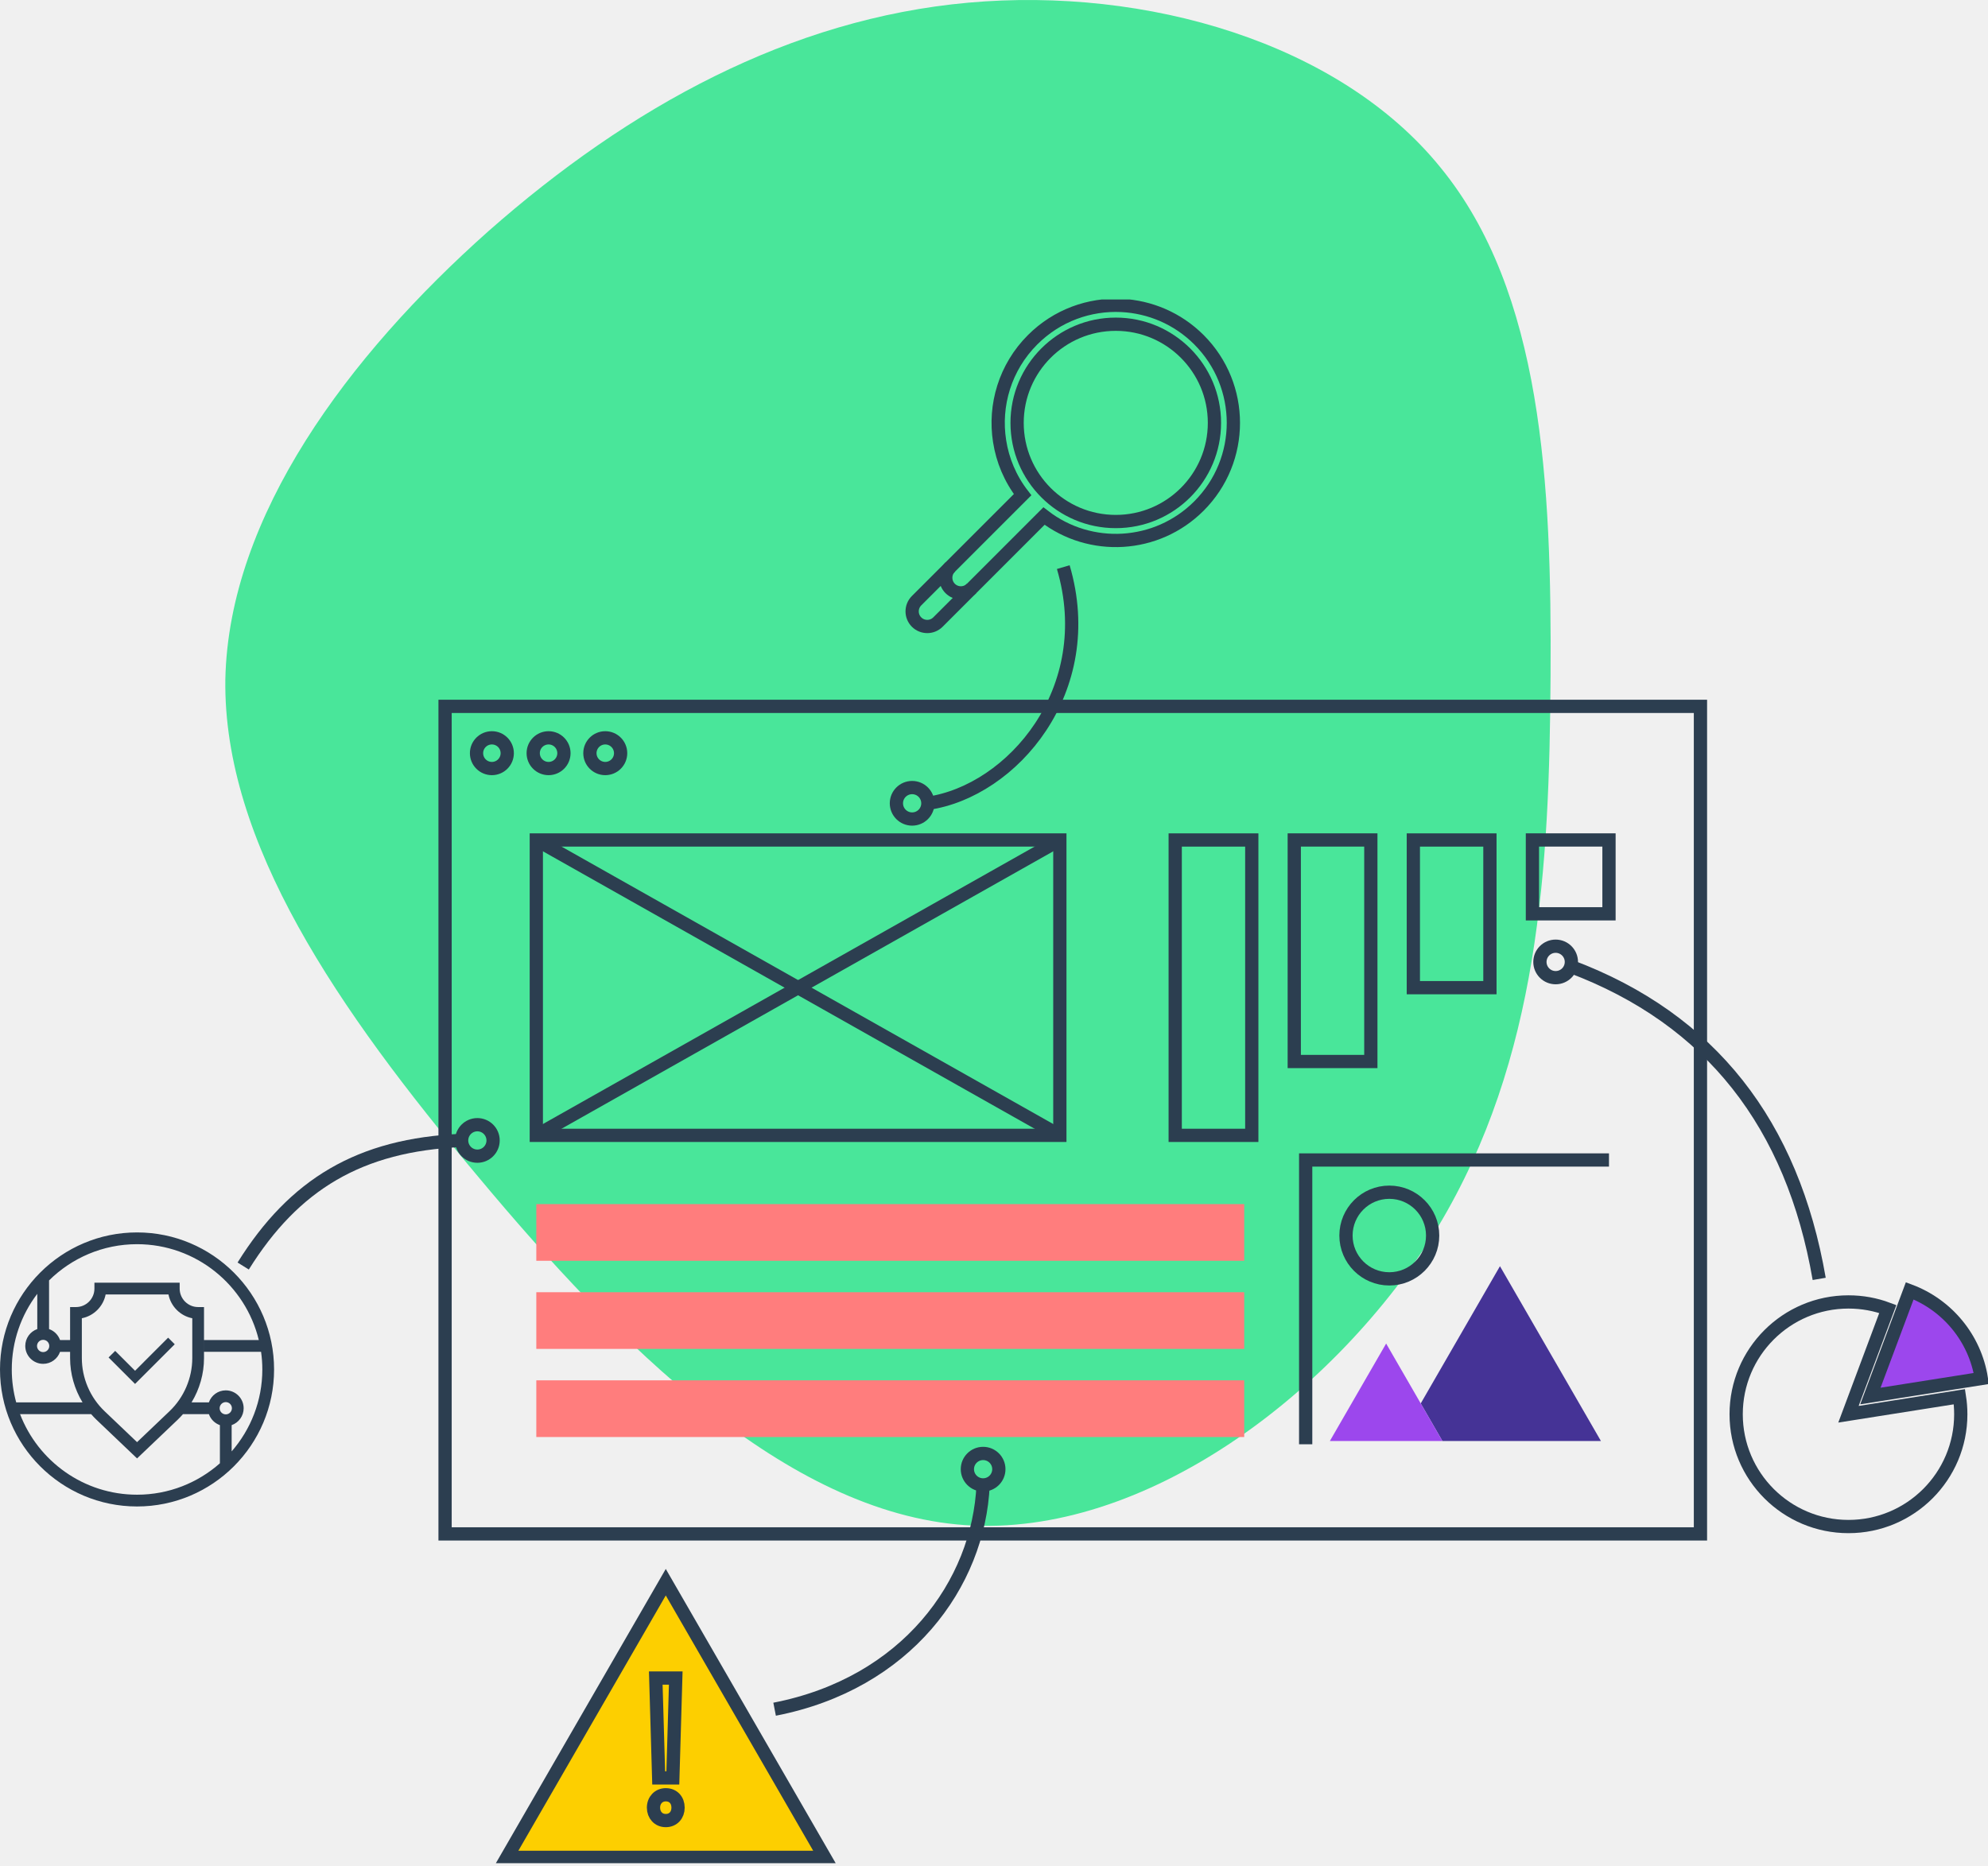
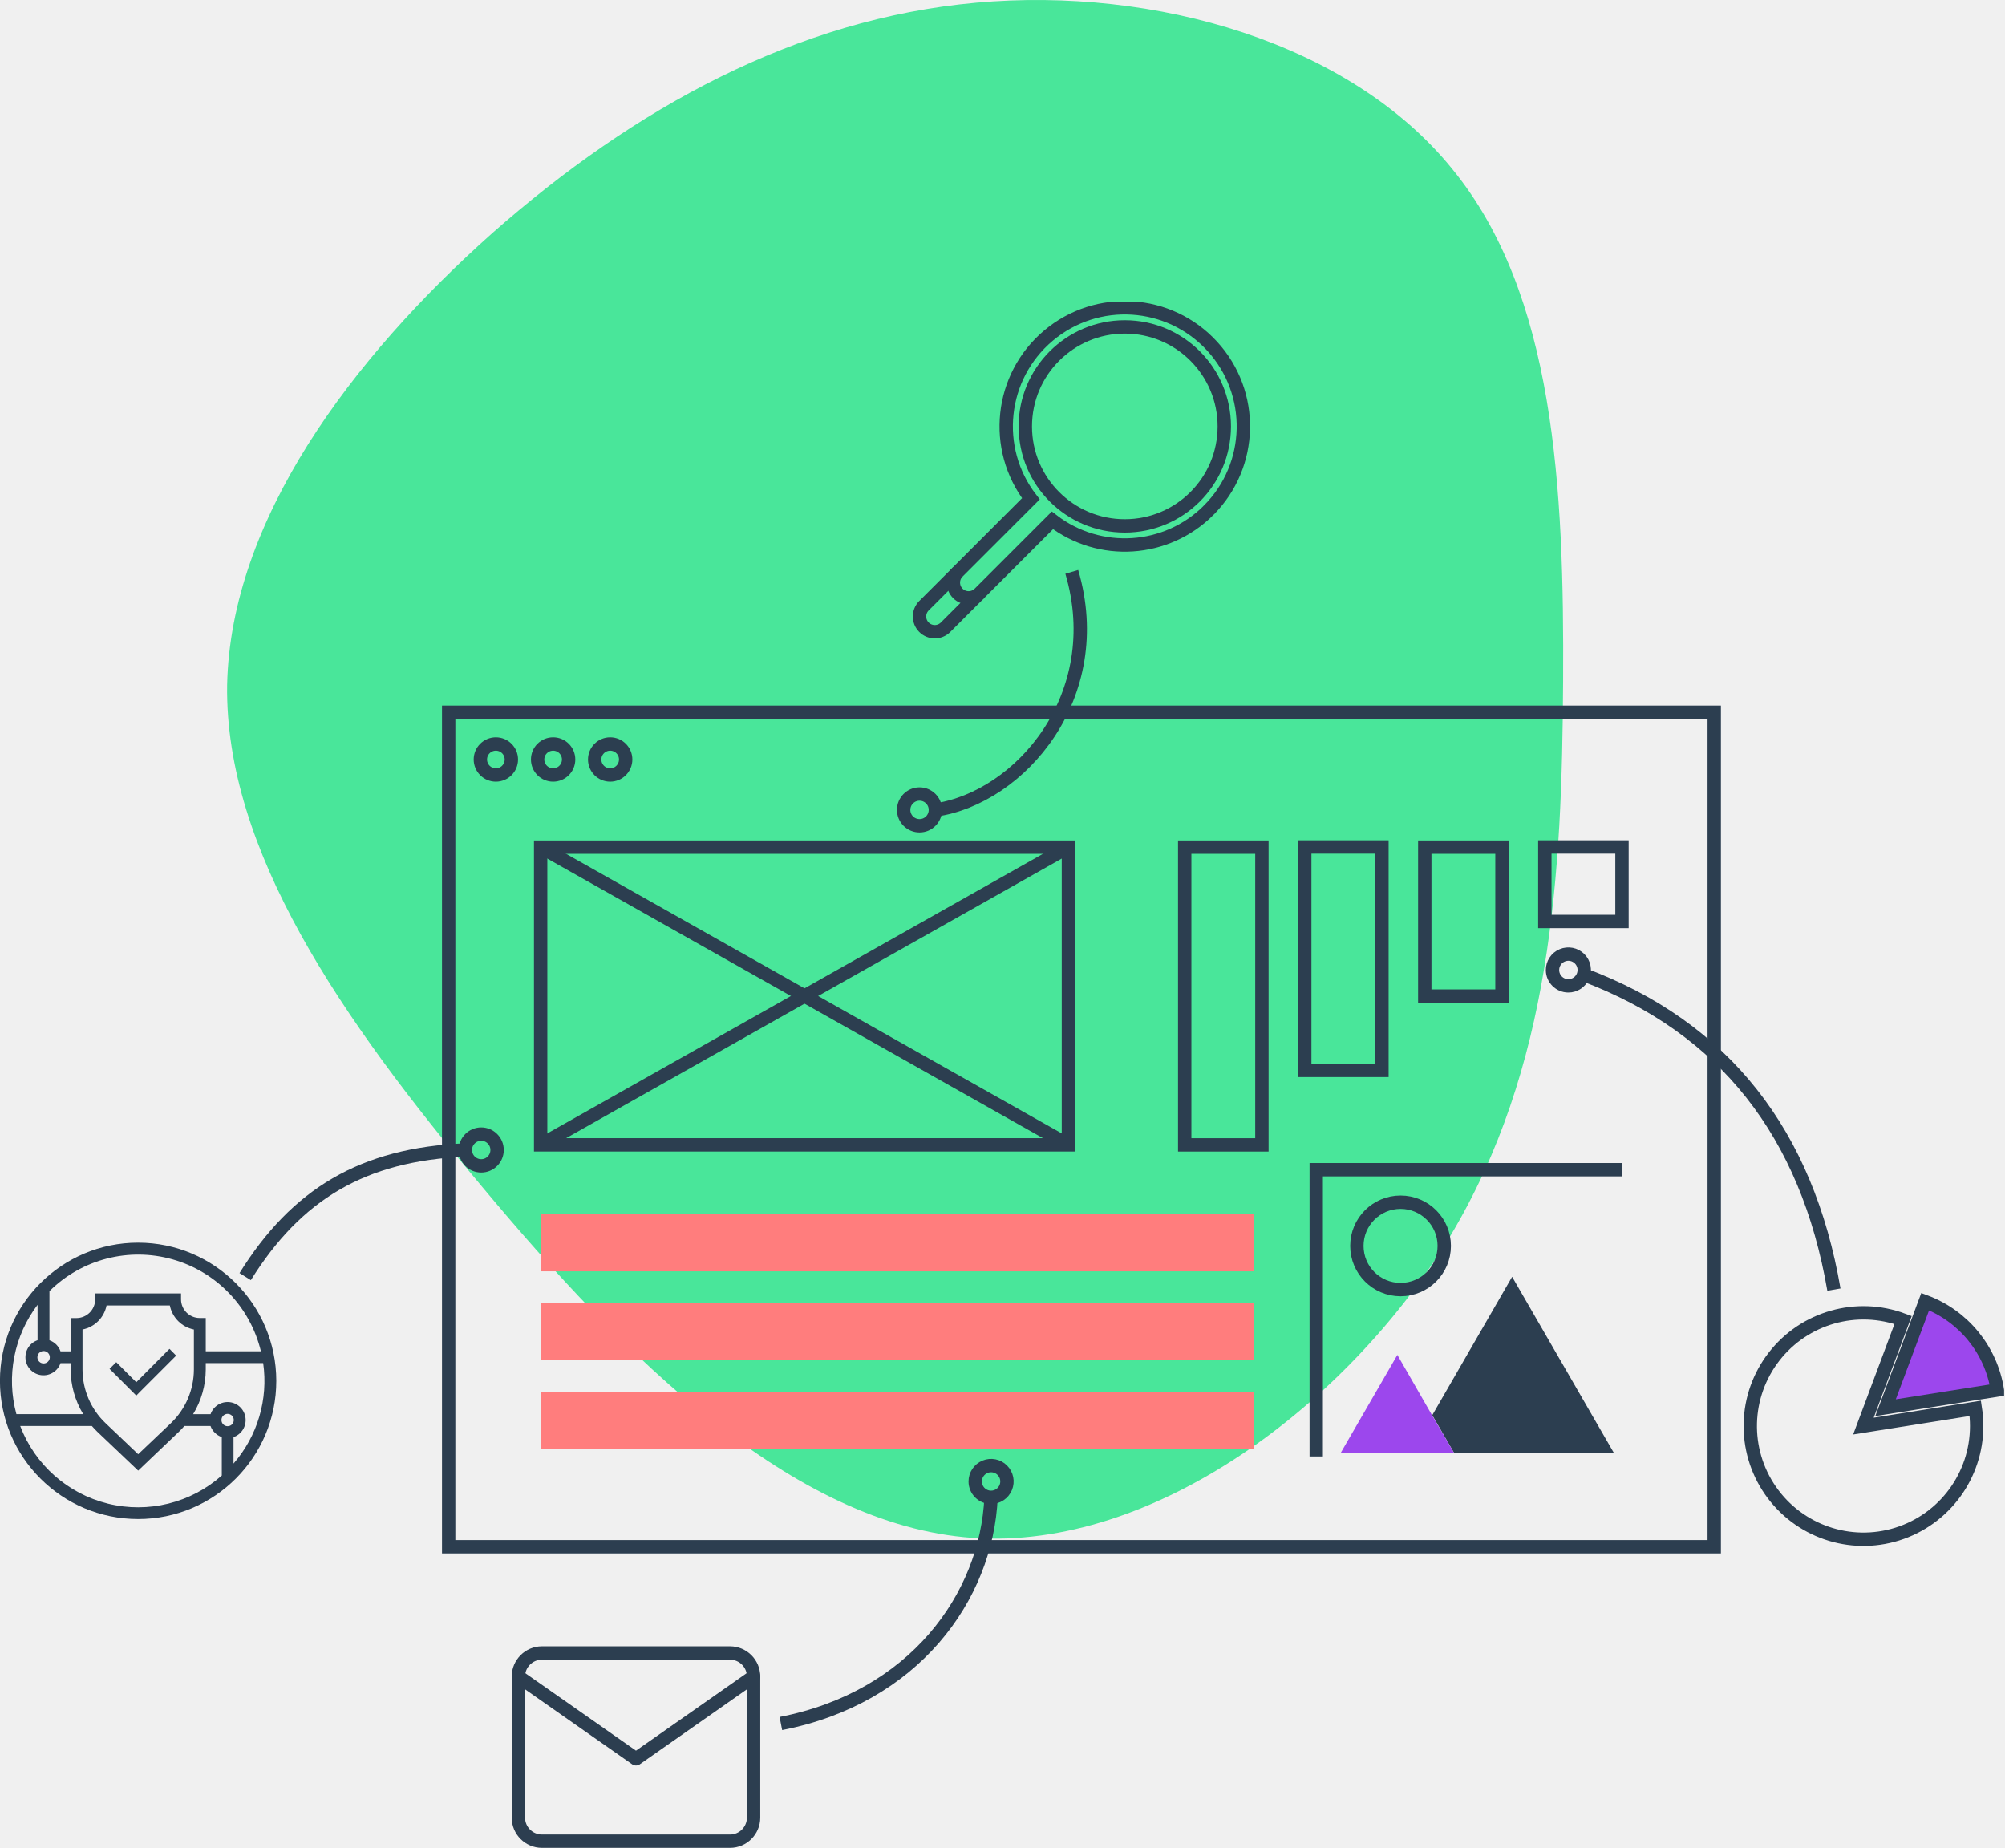
- <svg xmlns="http://www.w3.org/2000/svg" width="750" height="704" viewBox="0 0 750 704" fill="none">
-   <path d="M543.377 63.112C581.935 110.121 585.401 182.576 584.968 255.03C584.535 327.484 580.636 399.508 542.511 462.905C503.953 525.872 431.602 580.213 364.017 575.469C296.432 570.724 233.18 507.327 180.325 443.929C127.47 380.963 84.146 317.996 85.013 256.324C86.312 194.651 131.369 134.273 184.224 87.263C237.512 40.254 298.165 7.046 365.317 1.008C432.469 -5.03 505.252 16.103 543.377 63.112Z" fill="#49E69A" />
-   <g clip-path="url(#clip0)">
-     <path d="M251.173 597.01L281.142 648.929L311.121 700.849H251.173H191.224L221.194 648.929L251.173 597.01Z" fill="#FDCF00" stroke="#2C3E50" stroke-width="5" stroke-miterlimit="10" />
-     <path d="M399.843 316.949H202.331V428.404H399.843V316.949Z" stroke="#2C3E50" stroke-width="5" stroke-miterlimit="10" />
-     <path d="M607.011 437.699H492.584V544.967" stroke="#2C3E50" stroke-width="5" stroke-miterlimit="10" />
-     <path d="M603.977 543.745H544.178L535.991 529.56L565.881 477.773L603.977 543.745Z" fill="#453396" />
-     <path d="M544.178 543.745H501.703L522.94 506.96L535.991 529.56L544.178 543.745Z" fill="#9C47ED" />
-     <path d="M524.136 482.556C533.165 482.556 540.484 475.237 540.484 466.209C540.484 457.18 533.165 449.861 524.136 449.861C515.108 449.861 507.789 457.18 507.789 466.209C507.789 475.237 515.108 482.556 524.136 482.556Z" stroke="#2C3E50" stroke-width="5" stroke-miterlimit="10" />
-     <path d="M185.57 289.996C188.77 289.996 191.365 287.401 191.365 284.2C191.365 281 188.77 278.405 185.57 278.405C182.369 278.405 179.775 281 179.775 284.2C179.775 287.401 182.369 289.996 185.57 289.996Z" stroke="#2C3E50" stroke-width="5" stroke-miterlimit="10" />
-     <path d="M206.957 289.996C210.157 289.996 212.752 287.401 212.752 284.2C212.752 281 210.157 278.405 206.957 278.405C203.756 278.405 201.161 281 201.161 284.2C201.161 287.401 203.756 289.996 206.957 289.996Z" stroke="#2C3E50" stroke-width="5" stroke-miterlimit="10" />
-     <path d="M228.343 289.996C231.544 289.996 234.139 287.401 234.139 284.2C234.139 281 231.544 278.405 228.343 278.405C225.143 278.405 222.548 281 222.548 284.2C222.548 287.401 225.143 289.996 228.343 289.996Z" stroke="#2C3E50" stroke-width="5" stroke-miterlimit="10" />
-     <path d="M641.518 266.533H167.911V578.789H641.518V266.533Z" stroke="#2C3E50" stroke-width="5" stroke-miterlimit="10" />
-     <path d="M452.316 190.941C436.355 206.902 411.257 208.168 393.854 194.722L353.851 234.726C351.626 236.951 348.02 236.951 345.787 234.726C343.562 232.501 343.562 228.895 345.787 226.662L385.79 186.658C381.121 180.617 378.227 173.643 377.111 166.45C374.991 152.925 379.151 138.617 389.572 128.196C398.788 118.98 411.055 114.662 423.129 115.251C433.744 115.779 444.208 120.088 452.325 128.196C469.64 145.52 469.64 173.617 452.316 190.941Z" stroke="#2C3E50" stroke-width="5" stroke-miterlimit="10" />
-     <path d="M366.523 222.045C364.298 224.27 360.692 224.27 358.467 222.045C356.243 219.82 356.243 216.206 358.459 213.981" stroke="#2C3E50" stroke-width="5" stroke-miterlimit="10" />
-     <path d="M420.94 196.789C441.498 196.789 458.164 180.123 458.164 159.564C458.164 139.005 441.498 122.339 420.94 122.339C400.381 122.339 383.715 139.005 383.715 159.564C383.715 180.123 400.381 196.789 420.94 196.789Z" stroke="#2C3E50" stroke-width="5" stroke-miterlimit="10" />
-     <path d="M202.331 428.404L399.834 316.949" stroke="#2C3E50" stroke-width="5" stroke-miterlimit="10" />
-     <path d="M399.834 428.404L202.331 316.949" stroke="#2C3E50" stroke-width="5" stroke-miterlimit="10" />
-     <path d="M469.394 454.346H202.331V475.733H469.394V454.346Z" fill="#FF7D7D" />
-     <path d="M469.394 487.595H202.331V508.982H469.394V487.595Z" fill="#FF7D7D" />
-     <path d="M469.394 520.845H202.331V542.232H469.394V520.845Z" fill="#FF7D7D" />
-     <path d="M488.279 316.944V400.539H517.167V316.944H488.279Z" stroke="#2C3E50" stroke-width="5" stroke-miterlimit="10" />
-     <path d="M533.203 316.952V372.679H562.091V316.952H533.203Z" stroke="#2C3E50" stroke-width="5" stroke-miterlimit="10" />
-     <path d="M443.364 316.953V428.407H472.252V316.953H443.364Z" stroke="#2C3E50" stroke-width="5" stroke-miterlimit="10" />
-     <path d="M578.127 316.943V344.811H607.015V316.943H578.127Z" stroke="#2C3E50" stroke-width="5" stroke-miterlimit="10" />
-     <path d="M246.538 682.091C246.538 679.259 248.499 677.219 251.173 677.219C254.004 677.219 255.807 679.259 255.807 682.091C255.807 684.844 254.004 686.954 251.173 686.954C248.42 686.963 246.538 684.844 246.538 682.091ZM248.499 670.87L247.4 633.179H254.936L253.837 670.87H248.499Z" stroke="#2C3E50" stroke-width="5" stroke-miterlimit="10" />
-     <path d="M739.729 533.641C739.729 557.041 720.76 576.01 697.359 576.01C673.959 576.01 654.99 557.041 654.99 533.641C654.99 510.24 673.959 491.263 697.359 491.263C702.583 491.263 707.587 492.204 712.204 493.936L697.359 533.641L739.219 527.028C739.553 529.182 739.729 531.389 739.729 533.641Z" stroke="#2C3E50" stroke-width="5" stroke-miterlimit="10" />
-     <path d="M747.485 520.151L705.626 526.764L720.47 487.068C734.558 492.335 745.093 504.893 747.485 520.151Z" fill="#9C47ED" stroke="#2C3E50" stroke-width="5" stroke-miterlimit="10" />
-     <path d="M370.893 560.304C374.172 560.304 376.829 557.646 376.829 554.368C376.829 551.09 374.172 548.432 370.893 548.432C367.615 548.432 364.957 551.09 364.957 554.368C364.957 557.646 367.615 560.304 370.893 560.304Z" stroke="#2C3E50" stroke-width="5" stroke-miterlimit="10" />
-     <path d="M180.091 436.257C183.369 436.257 186.027 433.599 186.027 430.321C186.027 427.042 183.369 424.385 180.091 424.385C176.813 424.385 174.155 427.042 174.155 430.321C174.155 433.599 176.813 436.257 180.091 436.257Z" stroke="#2C3E50" stroke-width="5" stroke-miterlimit="10" />
-     <path d="M344.116 309.043C347.394 309.043 350.052 306.386 350.052 303.108C350.052 299.829 347.394 297.172 344.116 297.172C340.837 297.172 338.18 299.829 338.18 303.108C338.18 306.386 340.837 309.043 344.116 309.043Z" stroke="#2C3E50" stroke-width="5" stroke-miterlimit="10" />
-     <path d="M586.89 368.904C590.168 368.904 592.826 366.246 592.826 362.968C592.826 359.69 590.168 357.032 586.89 357.032C583.612 357.032 580.954 359.69 580.954 362.968C580.954 366.246 583.612 368.904 586.89 368.904Z" stroke="#2C3E50" stroke-width="5" stroke-miterlimit="10" />
-     <path d="M370.893 560.304C369.214 597.757 341.891 635.263 292.231 644.937" stroke="#2C3E50" stroke-width="5" stroke-miterlimit="10" />
-     <path d="M91.747 477.711C110.944 446.932 135.673 431.947 174.155 430.321" stroke="#2C3E50" stroke-width="5" stroke-miterlimit="10" />
-     <path d="M350.043 303.108C381.78 298.561 414.81 260.387 401.136 213.99" stroke="#2C3E50" stroke-width="5" stroke-miterlimit="10" />
-     <path d="M592.571 364.683C645.458 384.531 676.236 424.244 686.314 482.565" stroke="#2C3E50" stroke-width="5" stroke-miterlimit="10" />
-     <path d="M51.7 465.03C23.19 465.03 0 488.229 0 516.739C0 545.249 23.19 568.438 51.7 568.438C80.21 568.438 103.399 545.249 103.399 516.739C103.399 488.229 80.21 465.03 51.7 465.03ZM16.278 505.562C17.553 505.562 18.59 506.599 18.59 507.874C18.59 509.149 17.553 510.187 16.278 510.187C15.002 510.187 13.965 509.149 13.965 507.874C13.965 506.599 15.011 505.562 16.278 505.562ZM14.062 488.202V501.499C11.423 502.422 9.533 504.92 9.533 507.866C9.533 511.585 12.558 514.619 16.286 514.619C19.232 514.619 21.73 512.72 22.653 510.09H26.443V512.465C26.443 518.374 28.105 524.161 31.139 529.164H6.112C5.03 525.207 4.441 521.039 4.441 516.739C4.441 506.028 8.029 496.134 14.062 488.202ZM63.95 532.497L51.708 544.167L39.458 532.497C33.997 527.3 30.875 520.001 30.875 512.456V497.418C35.387 496.53 38.957 492.96 39.854 488.449H63.563C64.46 492.96 68.021 496.53 72.541 497.418V512.456C72.532 520.001 69.402 527.3 63.95 532.497ZM7.563 533.597H34.384C35.026 534.327 35.686 535.039 36.398 535.716L51.708 550.305L67.019 535.716C67.722 535.039 68.391 534.335 69.032 533.597H78.811C79.488 535.531 81.019 537.061 82.962 537.747V552.143C74.625 559.512 63.686 563.997 51.708 563.997C31.579 563.997 14.369 551.352 7.563 533.597ZM85.178 533.685C83.903 533.685 82.865 532.647 82.865 531.372C82.865 530.097 83.903 529.059 85.178 529.059C86.453 529.059 87.491 530.097 87.491 531.372C87.482 532.656 86.453 533.685 85.178 533.685ZM87.394 547.658V537.747C90.024 536.824 91.923 534.327 91.923 531.381C91.923 527.661 88.898 524.627 85.169 524.627C82.223 524.627 79.726 526.526 78.802 529.156H72.269C75.302 524.161 76.965 518.374 76.965 512.456V493.197H74.749C70.906 493.197 67.784 490.067 67.784 486.232V484.008H35.624V486.232C35.624 490.067 32.502 493.197 28.66 493.197H26.443V505.649H22.653C21.976 503.715 20.446 502.176 18.511 501.499V483.137C27.05 474.695 38.781 469.471 51.708 469.471C73.948 469.471 92.635 484.922 97.639 505.641H76.973V510.082H98.492C98.8 512.254 98.967 514.47 98.967 516.73C98.967 528.558 94.596 539.365 87.394 547.658Z" fill="#2C3E50" />
-     <path d="M63.431 504.744L50.952 517.231L43.451 509.73L40.962 512.218L50.952 522.2L52.192 520.96L53.432 519.72L65.919 507.232L63.431 504.744Z" fill="#2C3E50" />
-   </g>
+ <svg xmlns="http://www.w3.org/2000/svg" viewBox="0 0 750.34 691.46">
  <defs>
-     <clipPath id="clip0">
-       <rect width="750" height="590.047" fill="white" transform="translate(0 113)" />
+     <style>.cls-1,.cls-4,.cls-9{fill:none;}.cls-2{fill:#49e69a;}.cls-3{clip-path:url(#clip-path);}.cls-4,.cls-8,.cls-9{stroke:#2c3e50;stroke-width:5px;}.cls-4,.cls-8{stroke-miterlimit:10;}.cls-5{fill:#2c3e50;}.cls-6,.cls-8{fill:#9c47ed;}.cls-7{fill:#ff7d7d;}.cls-9{stroke-linecap:round;stroke-linejoin:round;}</style>
+     <clipPath id="clip-path">
+       <rect class="cls-1" y="113" width="750" height="590.05" />
    </clipPath>
  </defs>
+   <g id="Layer_2" data-name="Layer 2">
+     <g id="Layer_1-2" data-name="Layer 1">
+       <path class="cls-2" d="M543.38,63.11c38.55,47,42,119.47,41.59,191.92s-4.33,144.48-42.46,207.88C504,525.87,431.6,580.21,364,575.47s-130.84-68.14-183.7-131.54C127.47,381,84.15,318,85,256.32c1.3-61.67,46.36-122,99.21-169.06,53.29-47,114-80.21,181.1-86.25S505.25,16.1,543.38,63.11Z" />
+       <g class="cls-3">
+         <path class="cls-4" d="M399.84,317H202.33V428.4H399.84Z" />
+         <path class="cls-4" d="M607,437.7H492.58V545" />
+         <path class="cls-5" d="M604,543.74h-59.8L536,529.56l29.89-51.79Z" />
+         <path class="cls-6" d="M544.18,543.74H501.7L522.94,507l13,22.6Z" />
+         <path class="cls-4" d="M524.14,482.56a16.35,16.35,0,1,0-16.35-16.35A16.35,16.35,0,0,0,524.14,482.56Z" />
+         <path class="cls-4" d="M185.57,290a5.8,5.8,0,1,0-5.8-5.8A5.8,5.8,0,0,0,185.57,290Z" />
+         <path class="cls-4" d="M207,290a5.8,5.8,0,1,0-5.8-5.8A5.8,5.8,0,0,0,207,290Z" />
+         <path class="cls-4" d="M228.34,290a5.8,5.8,0,1,0-5.79-5.8A5.8,5.8,0,0,0,228.34,290Z" />
+         <path class="cls-4" d="M641.52,266.53H167.91V578.79H641.52Z" />
+         <path class="cls-4" d="M452.32,190.94a44.39,44.39,0,0,1-58.47,3.78l-40,40a5.7,5.7,0,0,1-8.06-8.07l40-40a44.38,44.38,0,1,1,66.53,4.28Z" />
+         <path class="cls-4" d="M366.52,222.05a5.7,5.7,0,0,1-8.06-8.07" />
+         <path class="cls-4" d="M420.94,196.79a37.23,37.23,0,1,0-37.23-37.23A37.22,37.22,0,0,0,420.94,196.79Z" />
+         <path class="cls-4" d="M202.33,428.4,399.83,317" />
+         <path class="cls-4" d="M399.83,428.4,202.33,317" />
+         <path class="cls-7" d="M469.39,454.35H202.33v21.38H469.39Z" />
+         <path class="cls-7" d="M469.39,487.6H202.33V509H469.39Z" />
+         <path class="cls-7" d="M469.39,520.84H202.33v21.39H469.39Z" />
+         <path class="cls-4" d="M488.28,316.94v83.6h28.89v-83.6Z" />
+         <path class="cls-4" d="M533.2,317v55.73h28.89V317Z" />
+         <path class="cls-4" d="M443.36,317V428.41h28.89V317Z" />
+         <path class="cls-4" d="M578.13,316.94v27.87H607V316.94Z" />
+         <path class="cls-4" d="M739.73,533.64a42.36,42.36,0,1,1-27.53-39.7l-14.84,39.7L739.22,527A43.57,43.57,0,0,1,739.73,533.64Z" />
+         <path class="cls-8" d="M747.48,520.15l-41.85,6.61,14.84-39.69A42.39,42.39,0,0,1,747.48,520.15Z" />
+         <path class="cls-4" d="M370.89,560.3a5.94,5.94,0,1,0-5.93-5.93A5.93,5.93,0,0,0,370.89,560.3Z" />
+         <path class="cls-4" d="M180.09,436.26a5.94,5.94,0,1,0-5.94-5.94A5.94,5.94,0,0,0,180.09,436.26Z" />
+         <path class="cls-4" d="M344.12,309a5.94,5.94,0,1,0-5.94-5.93A5.93,5.93,0,0,0,344.12,309Z" />
+         <path class="cls-4" d="M586.89,368.9A5.94,5.94,0,1,0,581,363,5.93,5.93,0,0,0,586.89,368.9Z" />
+         <path class="cls-4" d="M370.89,560.3c-1.68,37.46-29,75-78.66,84.64" />
+         <path class="cls-4" d="M91.75,477.71c19.19-30.78,43.92-45.76,82.4-47.39" />
+         <path class="cls-4" d="M350,303.11c31.74-4.55,64.77-42.72,51.1-89.12" />
+         <path class="cls-4" d="M592.57,364.68c52.89,19.85,83.67,59.56,93.74,117.89" />
+         <path class="cls-5" d="M51.7,465a51.71,51.71,0,1,0,51.7,51.71A51.76,51.76,0,0,0,51.7,465ZM16.28,505.56A2.32,2.32,0,1,1,14,507.87,2.32,2.32,0,0,1,16.28,505.56ZM14.06,488.2v13.3a6.75,6.75,0,1,0,8.59,8.59h3.79v2.38a32.3,32.3,0,0,0,4.7,16.69h-25a47.11,47.11,0,0,1,8-41ZM64,532.5,51.71,544.17,39.46,532.5a27.78,27.78,0,0,1-8.58-20v-15a11.44,11.44,0,0,0,9-9H63.56a11.45,11.45,0,0,0,9,9v15A27.87,27.87,0,0,1,64,532.5ZM7.56,533.6H34.38c.65.73,1.31,1.44,2,2.12L51.71,550.3,67,535.72c.7-.68,1.37-1.38,2-2.12h9.78A6.83,6.83,0,0,0,83,537.75v14.39A47.2,47.2,0,0,1,7.56,533.6Zm77.62.08a2.31,2.31,0,1,1,2.31-2.31A2.3,2.3,0,0,1,85.18,533.68Zm2.21,14v-9.91a6.75,6.75,0,1,0-8.59-8.59H72.27A32.3,32.3,0,0,0,77,512.46V493.2H74.75a7,7,0,0,1-7-7V484H35.62v2.22a7,7,0,0,1-7,7H26.44v12.45H22.65a6.74,6.74,0,0,0-4.14-4.15V483.14a47.21,47.21,0,0,1,79.13,22.5H77v4.44H98.49a47,47,0,0,1-11.1,37.58Z" />
+         <path class="cls-5" d="M63.43,504.74,51,517.23l-7.5-7.5L41,512.22l10,10L52.19,521l1.24-1.24,12.49-12.49Z" />
+       </g>
+       <path class="cls-9" d="M202.8,618.54h70.42a8.83,8.83,0,0,1,8.8,8.8v52.81a8.83,8.83,0,0,1-8.8,8.81H202.8a8.83,8.83,0,0,1-8.8-8.81V627.34A8.83,8.83,0,0,1,202.8,618.54Z" />
+       <polyline class="cls-9" points="282.02 627.34 238.01 658.15 194 627.34" />
+     </g>
+   </g>
</svg>
